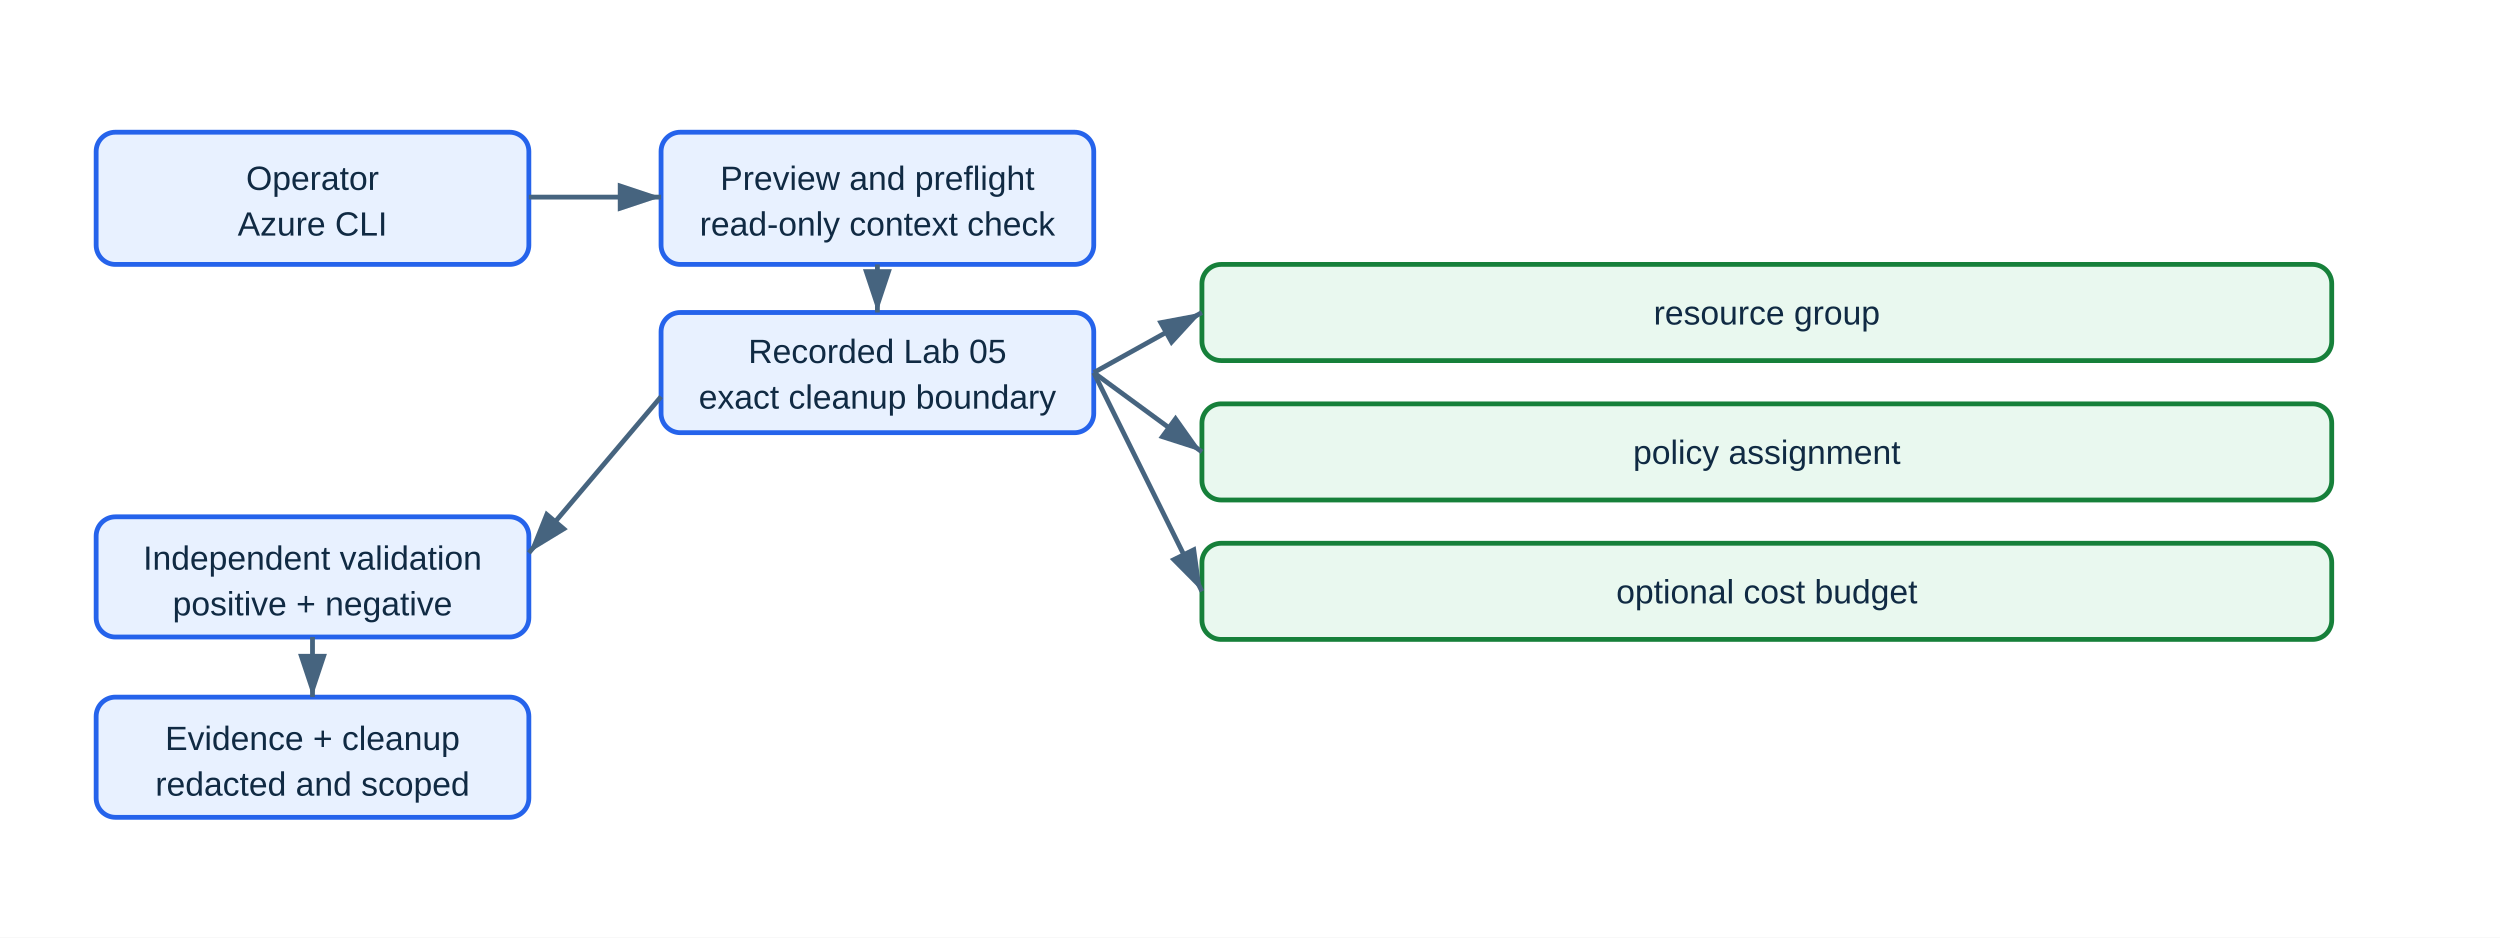
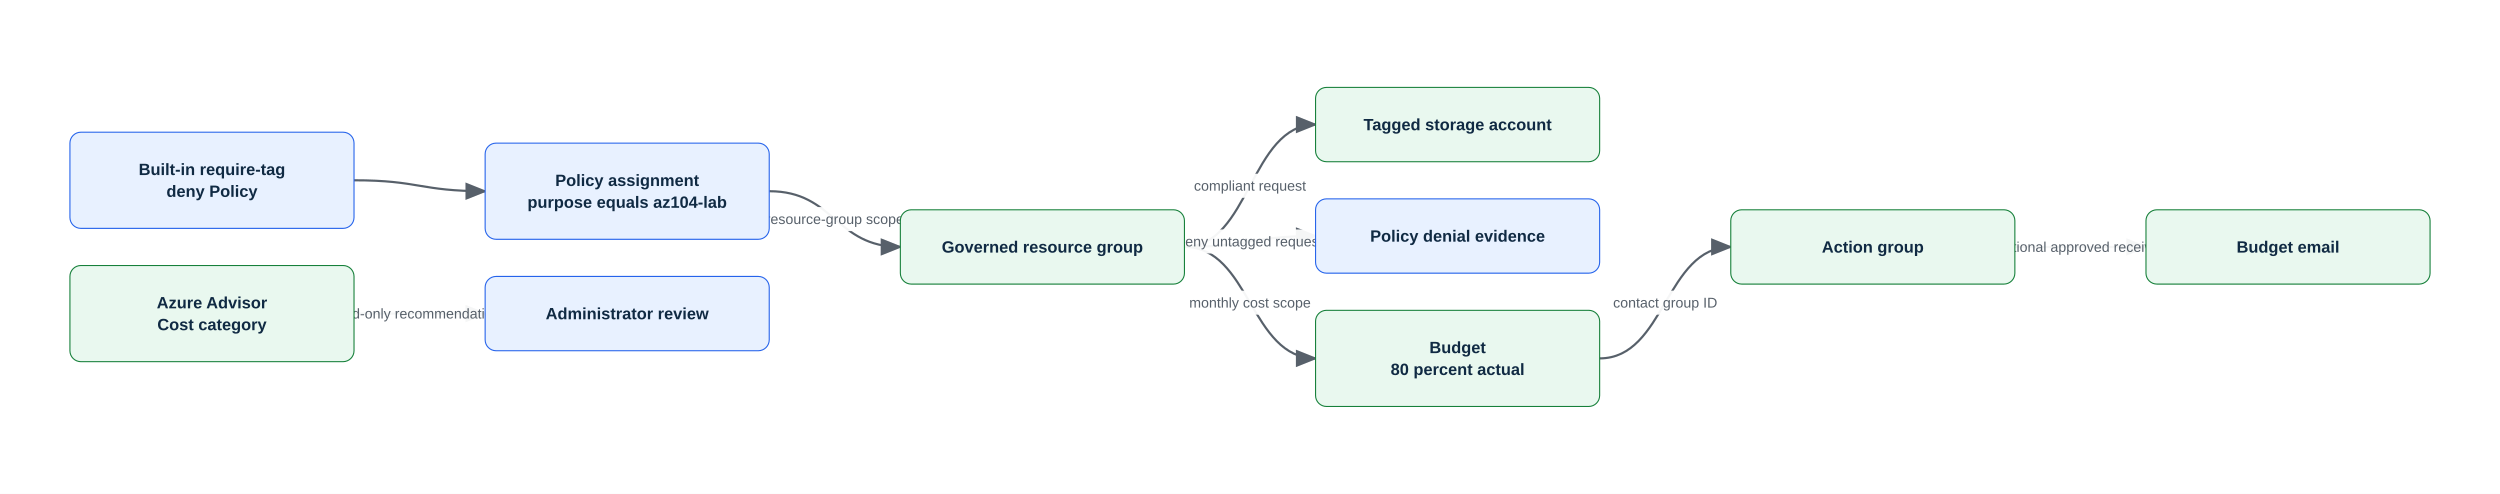
- <svg xmlns="http://www.w3.org/2000/svg" width="1040" height="390" viewBox="0 0 1040 390" role="img" aria-labelledby="title desc">
+ <svg xmlns="http://www.w3.org/2000/svg" width="2288" height="452" viewBox="0 0 2288 452" role="img" aria-labelledby="lab05-title lab05-desc">
  <defs>
-     <marker id="arrow" markerWidth="10" markerHeight="10" refX="9" refY="3" orient="auto">
-       <path d="M0,0 L0,6 L9,3 z" fill="#46647f" />
+     <marker id="arrow" markerWidth="10" markerHeight="8" refX="9" refY="4" orient="auto" markerUnits="strokeWidth">
+       <path d="M 0 0 L 10 4 L 0 8 z" fill="#57606a" />
    </marker>
+     <style>
+       .edge { fill: none; stroke: #57606a; stroke-width: 2; marker-end: url(#arrow); }
+       .edge-label-bg { fill: #ffffff; opacity: .94; }
+       .edge-label { fill: #57606a; font: 13px 'Segoe UI', Arial, sans-serif; text-anchor: middle; dominant-baseline: central; }
+       .node-label { font: 600 15px 'Segoe UI', Arial, sans-serif; text-anchor: middle; dominant-baseline: central; }
+     </style>
  </defs>
-   <style>text{font-family:Segoe UI,Arial,sans-serif;font-size:14px;fill:#102a43} .control{fill:#e8f1ff;stroke:#2563eb;stroke-width:2} .resource{fill:#e9f8ef;stroke:#16803a;stroke-width:2} .arrow{fill:none;stroke:#46647f;stroke-width:2;marker-end:url(#arrow)}</style>
  <rect width="100%" height="100%" fill="#ffffff" />
-   <rect x="40" y="55" width="180" height="55" rx="8" class="control" />
-   <text x="130" y="79" text-anchor="middle">Operator</text>
-   <text x="130" y="98" text-anchor="middle">Azure CLI</text>
-   <rect x="275" y="55" width="180" height="55" rx="8" class="control" />
-   <text x="365" y="79" text-anchor="middle">Preview and preflight</text>
-   <text x="365" y="98" text-anchor="middle">read-only context check</text>
-   <path d="M220 82 L275 82" class="arrow" />
-   <rect x="275" y="130" width="180" height="50" rx="8" class="control" />
-   <text x="365" y="151" text-anchor="middle">Recorded Lab 05</text>
-   <text x="365" y="170" text-anchor="middle">exact cleanup boundary</text>
-   <path d="M365 110 L365 130" class="arrow" />
-   <rect x="500" y="110" width="470" height="40" rx="8" class="resource" />
-   <text x="735" y="135" text-anchor="middle">resource group</text>
-   <rect x="500" y="168" width="470" height="40" rx="8" class="resource" />
-   <text x="735" y="193" text-anchor="middle">policy assignment</text>
-   <rect x="500" y="226" width="470" height="40" rx="8" class="resource" />
-   <text x="735" y="251" text-anchor="middle">optional cost budget</text>
-   <path d="M 455 155 L 500 130" class="arrow" />
-   <path d="M 455 155 L 500 188" class="arrow" />
-   <path d="M 455 155 L 500 246" class="arrow" />
-   <rect x="40" y="215" width="180" height="50" rx="8" class="control" />
-   <text x="130" y="237" text-anchor="middle">Independent validation</text>
-   <text x="130" y="256" text-anchor="middle">positive + negative</text>
-   <path d="M275 165 L220 230" class="arrow" />
-   <rect x="40" y="290" width="180" height="50" rx="8" class="control" />
-   <text x="130" y="312" text-anchor="middle">Evidence + cleanup</text>
-   <text x="130" y="331" text-anchor="middle">redacted and scoped</text>
-   <path d="M130 265 L130 290" class="arrow" />
+   <g aria-hidden="true">
+     <path class="edge" d="M 324 165 C 384 165, 384 175, 444 175" />
+     <path class="edge" d="M 704 175 C 764 175, 764 226, 824 226" />
+     <path class="edge" d="M 1084 226 C 1144 226, 1144 114, 1204 114" />
+     <path class="edge" d="M 1084 226 C 1144 226, 1144 216, 1204 216" />
+     <path class="edge" d="M 1084 226 C 1144 226, 1144 328, 1204 328" />
+     <path class="edge" d="M 1464 328 C 1524 328, 1524 226, 1584 226" />
+     <path class="edge" d="M 1844 226 C 1904 226, 1904 226, 1964 226" />
+     <path class="edge" d="M 324 287 C 384 287, 384 287, 444 287" />
+     <rect class="edge-label-bg" x="687" y="189.5" width="154" height="22" rx="4" />
+     <text class="edge-label" x="764" y="200.5">resource-group scope</text>
+     <rect class="edge-label-bg" x="1077.5" y="159" width="133" height="22" rx="4" />
+     <text class="edge-label" x="1144" y="170">compliant request</text>
+     <rect class="edge-label-bg" x="1063.5" y="210" width="161" height="22" rx="4" />
+     <text class="edge-label" x="1144" y="221">deny untagged request</text>
+     <rect class="edge-label-bg" x="1074" y="266" width="140" height="22" rx="4" />
+     <text class="edge-label" x="1144" y="277">monthly cost scope</text>
+     <rect class="edge-label-bg" x="1461" y="266" width="126" height="22" rx="4" />
+     <text class="edge-label" x="1524" y="277">contact group ID</text>
+     <rect class="edge-label-bg" x="1806" y="215" width="196" height="22" rx="4" />
+     <text class="edge-label" x="1904" y="226">optional approved receiver</text>
+     <rect class="edge-label-bg" x="289.5" y="276" width="189" height="22" rx="4" />
+     <text class="edge-label" x="384" y="287">read-only recommendations</text>
+     <rect x="64" y="121" width="260" height="88" rx="10" fill="#e8f1ff" stroke="#2563eb" />
+     <text x="194" y="155" class="node-label" fill="#102a43">Built-in require-tag</text>
+     <text x="194" y="175" class="node-label" fill="#102a43">deny Policy</text>
+     <rect x="444" y="131" width="260" height="88" rx="10" fill="#e8f1ff" stroke="#2563eb" />
+     <text x="574" y="165" class="node-label" fill="#102a43">Policy assignment</text>
+     <text x="574" y="185" class="node-label" fill="#102a43">purpose equals az104-lab</text>
+     <rect x="824" y="192" width="260" height="68" rx="10" fill="#e9f8ef" stroke="#16803a" />
+     <text x="954" y="226" class="node-label" fill="#102a43">Governed resource group</text>
+     <rect x="1204" y="80" width="260" height="68" rx="10" fill="#e9f8ef" stroke="#16803a" />
+     <text x="1334" y="114" class="node-label" fill="#102a43">Tagged storage account</text>
+     <rect x="1204" y="182" width="260" height="68" rx="10" fill="#e8f1ff" stroke="#2563eb" />
+     <text x="1334" y="216" class="node-label" fill="#102a43">Policy denial evidence</text>
+     <rect x="1204" y="284" width="260" height="88" rx="10" fill="#e9f8ef" stroke="#16803a" />
+     <text x="1334" y="318" class="node-label" fill="#102a43">Budget</text>
+     <text x="1334" y="338" class="node-label" fill="#102a43">80 percent actual</text>
+     <rect x="1584" y="192" width="260" height="68" rx="10" fill="#e9f8ef" stroke="#16803a" />
+     <text x="1714" y="226" class="node-label" fill="#102a43">Action group</text>
+     <rect x="1964" y="192" width="260" height="68" rx="10" fill="#e9f8ef" stroke="#16803a" />
+     <text x="2094" y="226" class="node-label" fill="#102a43">Budget email</text>
+     <rect x="64" y="243" width="260" height="88" rx="10" fill="#e9f8ef" stroke="#16803a" />
+     <text x="194" y="277" class="node-label" fill="#102a43">Azure Advisor</text>
+     <text x="194" y="297" class="node-label" fill="#102a43">Cost category</text>
+     <rect x="444" y="253" width="260" height="68" rx="10" fill="#e8f1ff" stroke="#2563eb" />
+     <text x="574" y="287" class="node-label" fill="#102a43">Administrator review</text>
+   </g>
</svg>
